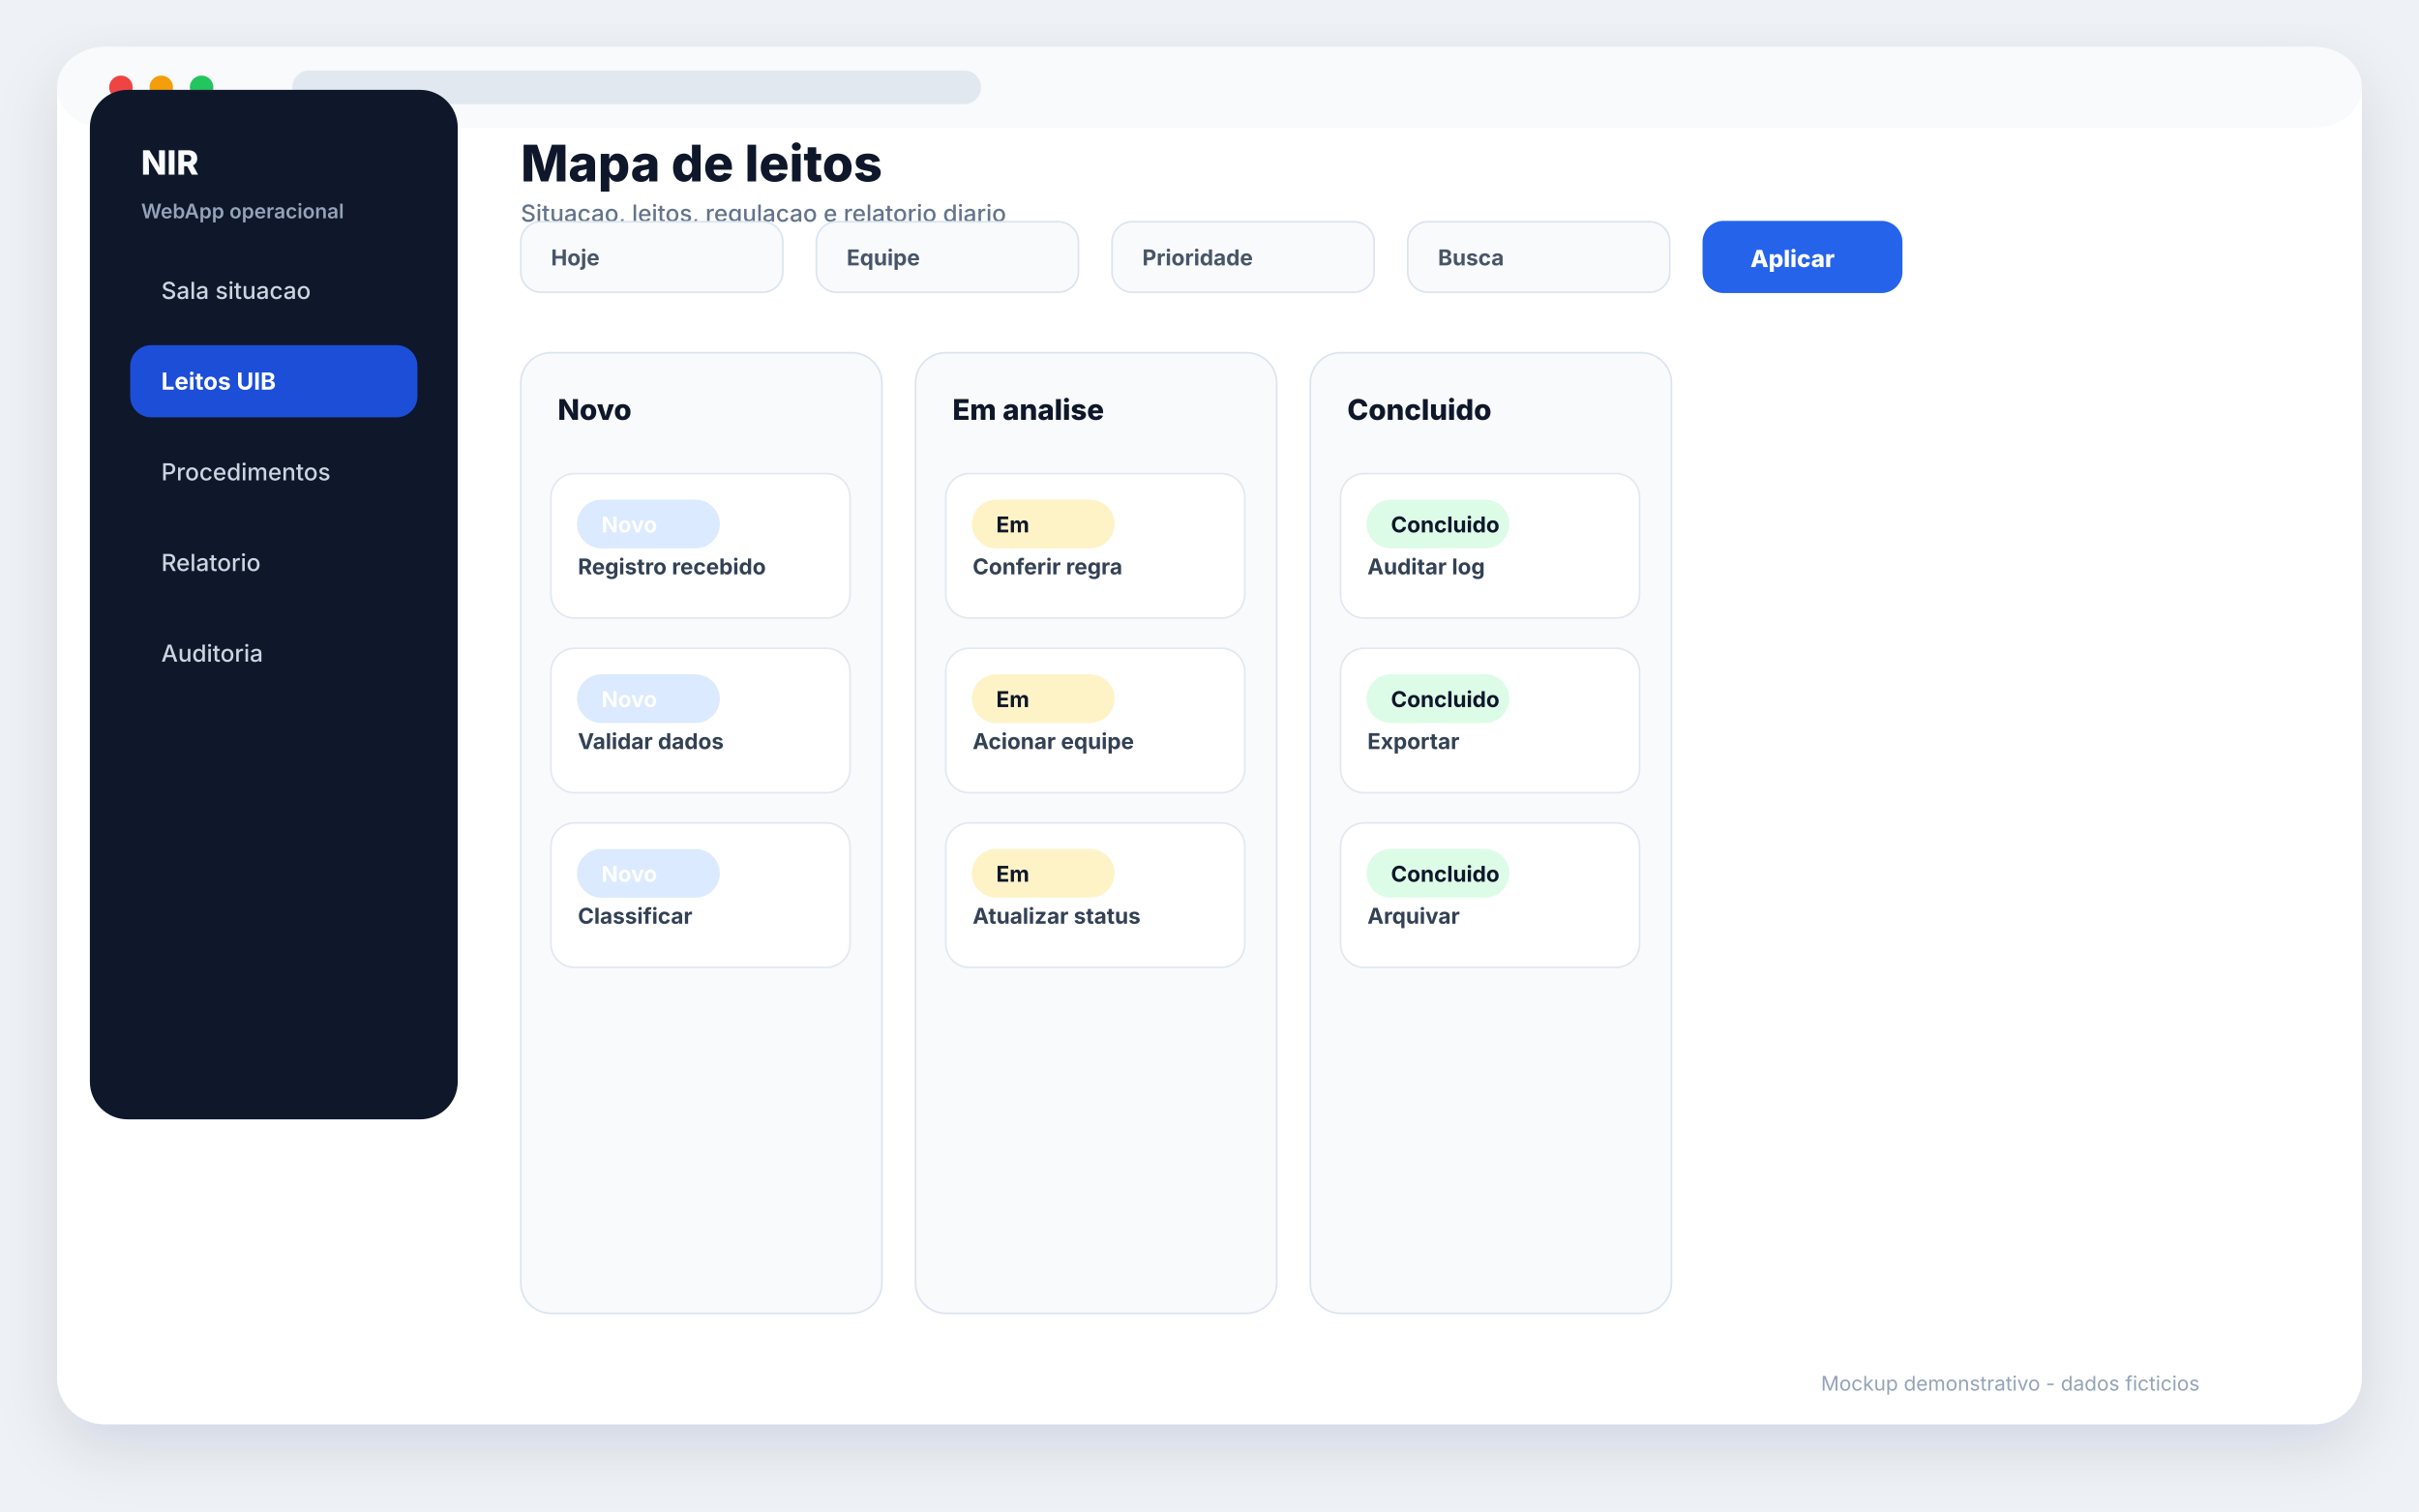
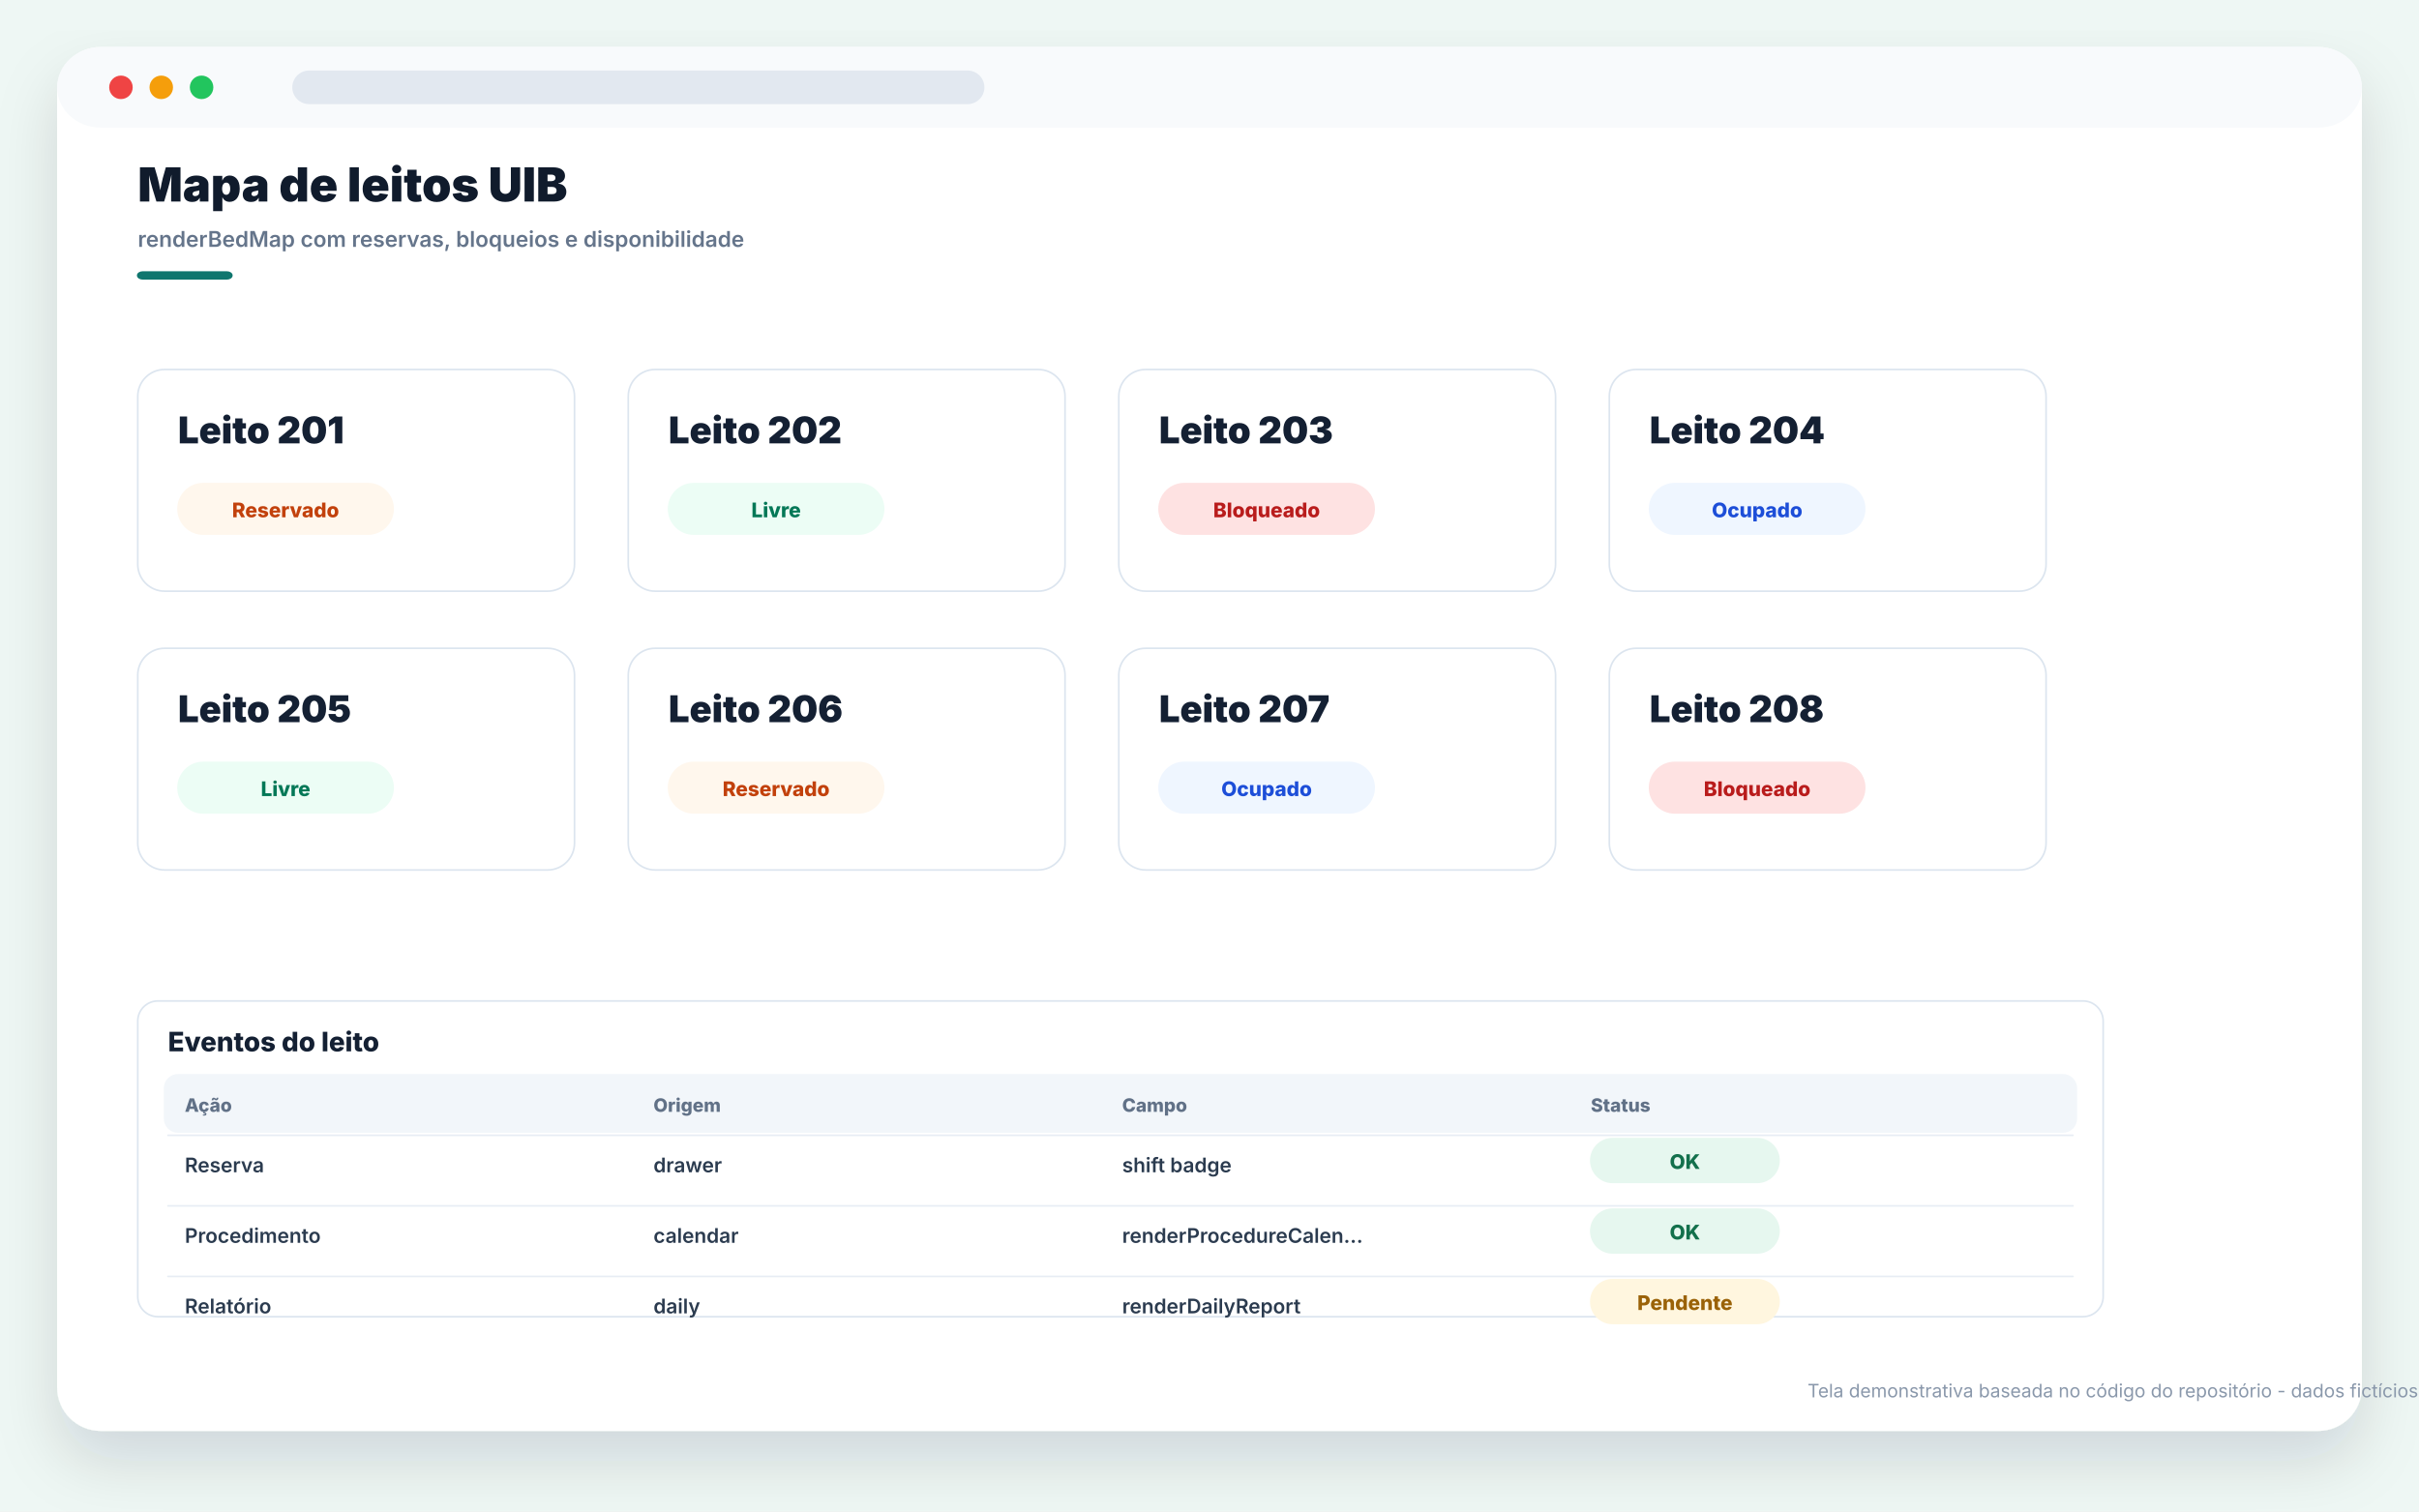
- <svg xmlns="http://www.w3.org/2000/svg" width="1440" height="900" viewBox="0 0 1440 900" role="img" aria-labelledby="title desc">
+ <svg xmlns="http://www.w3.org/2000/svg" width="1440" height="900" viewBox="0 0 1440 900" role="img">
  <defs>
-     <filter id="shadow" x="-20%" y="-20%" width="140%" height="140%">
-       <feDropShadow dx="0" dy="14" stdDeviation="18" flood-color="#0f172a" flood-opacity=".12" />
+     <filter id="shadow" x="-15%" y="-15%" width="130%" height="130%">
+       <feDropShadow dx="0" dy="18" stdDeviation="18" flood-color="#0f172a" flood-opacity=".13" />
    </filter>
+     <style>.ui{font-family:Inter,Segoe UI,Arial,sans-serif;letter-spacing:0}</style>
  </defs>
-   <rect width="1440" height="900" fill="#eef2f7" />
-   <rect x="34" y="28" width="1372" height="820" rx="28" fill="#ffffff" filter="url(#shadow)" />
-   <rect x="34" y="28" width="1372" height="48" rx="28" fill="#f8fafc" />
+   <rect width="1440" height="900" fill="#eef7f4" />
+   <rect x="34" y="28" width="1372" height="824" rx="26" fill="#ffffff" filter="url(#shadow)" />
+   <rect x="34" y="28" width="1372" height="48" rx="26" fill="#f8fafc" />
  <circle cx="72" cy="52" r="7" fill="#ef4444" />
  <circle cx="96" cy="52" r="7" fill="#f59e0b" />
  <circle cx="120" cy="52" r="7" fill="#22c55e" />
-   <rect x="174" y="42" width="410" height="20" rx="10" fill="#e2e8f0" />
-   <rect x="54" y="54" width="218" height="612" rx="22" fill="#0f172a" stroke="#0f172a" />
-   <text x="84" y="104" font-family="Inter, Segoe UI, Arial, sans-serif" font-size="20" font-weight="800" fill="#f8fafc">NIR</text>
-   <text x="84" y="130" font-family="Inter, Segoe UI, Arial, sans-serif" font-size="12" font-weight="600" fill="#94a3b8">WebApp operacional</text>
-   <text x="96" y="178" font-family="Inter, Segoe UI, Arial, sans-serif" font-size="14" font-weight="500" fill="#cbd5e1">Sala situacao</text>
-   <rect x="78" y="206" width="170" height="42" rx="12" fill="#1d4ed8" stroke="#1d4ed8" />
-   <text x="96" y="232" font-family="Inter, Segoe UI, Arial, sans-serif" font-size="14" font-weight="650" fill="#ffffff">Leitos UIB</text>
-   <text x="96" y="286" font-family="Inter, Segoe UI, Arial, sans-serif" font-size="14" font-weight="500" fill="#cbd5e1">Procedimentos</text>
-   <text x="96" y="340" font-family="Inter, Segoe UI, Arial, sans-serif" font-size="14" font-weight="500" fill="#cbd5e1">Relatorio</text>
-   <text x="96" y="394" font-family="Inter, Segoe UI, Arial, sans-serif" font-size="14" font-weight="500" fill="#cbd5e1">Auditoria</text>
-   <text x="310" y="108" font-family="Inter, Segoe UI, Arial, sans-serif" font-size="30" font-weight="800" fill="#0f172a">Mapa de leitos</text>
-   <text x="310" y="132" font-family="Inter, Segoe UI, Arial, sans-serif" font-size="14" font-weight="500" fill="#64748b">Situacao, leitos, regulacao e relatorio diario</text>
-   <rect x="310" y="132" width="156" height="42" rx="12" fill="#f8fafc" stroke="#dbe4f0" />
-   <text x="328" y="158" font-family="Inter, Segoe UI, Arial, sans-serif" font-size="13" font-weight="650" fill="#475569">Hoje</text>
-   <rect x="486" y="132" width="156" height="42" rx="12" fill="#f8fafc" stroke="#dbe4f0" />
-   <text x="504" y="158" font-family="Inter, Segoe UI, Arial, sans-serif" font-size="13" font-weight="650" fill="#475569">Equipe</text>
-   <rect x="662" y="132" width="156" height="42" rx="12" fill="#f8fafc" stroke="#dbe4f0" />
-   <text x="680" y="158" font-family="Inter, Segoe UI, Arial, sans-serif" font-size="13" font-weight="650" fill="#475569">Prioridade</text>
-   <rect x="838" y="132" width="156" height="42" rx="12" fill="#f8fafc" stroke="#dbe4f0" />
-   <text x="856" y="158" font-family="Inter, Segoe UI, Arial, sans-serif" font-size="13" font-weight="650" fill="#475569">Busca</text>
-   <rect x="1014" y="132" width="118" height="42" rx="12" fill="#2563eb" stroke="#2563eb" />
-   <text x="1042" y="159" font-family="Inter, Segoe UI, Arial, sans-serif" font-size="14" font-weight="800" fill="#fff">Aplicar</text>
-   <rect x="310" y="210" width="215" height="572" rx="18" fill="#f8fafc" stroke="#dbe4f0" />
-   <text x="332" y="250" font-family="Inter, Segoe UI, Arial, sans-serif" font-size="17" font-weight="800" fill="#0f172a">Novo</text>
-   <rect x="328" y="282" width="178" height="86" rx="14" fill="#ffffff" stroke="#e2e8f0" />
-   <rect x="344" y="298" width="84" height="28" rx="14" fill="#dbeafe" stroke="#dbeafe" />
-   <text x="358" y="317" font-family="Inter, Segoe UI, Arial, sans-serif" font-size="13" font-weight="700" fill="#ffffff">Novo</text>
-   <text x="344" y="342" font-family="Inter, Segoe UI, Arial, sans-serif" font-size="13" font-weight="650" fill="#334155">Registro recebido</text>
-   <rect x="328" y="386" width="178" height="86" rx="14" fill="#ffffff" stroke="#e2e8f0" />
-   <rect x="344" y="402" width="84" height="28" rx="14" fill="#dbeafe" stroke="#dbeafe" />
-   <text x="358" y="421" font-family="Inter, Segoe UI, Arial, sans-serif" font-size="13" font-weight="700" fill="#ffffff">Novo</text>
-   <text x="344" y="446" font-family="Inter, Segoe UI, Arial, sans-serif" font-size="13" font-weight="650" fill="#334155">Validar dados</text>
-   <rect x="328" y="490" width="178" height="86" rx="14" fill="#ffffff" stroke="#e2e8f0" />
-   <rect x="344" y="506" width="84" height="28" rx="14" fill="#dbeafe" stroke="#dbeafe" />
-   <text x="358" y="525" font-family="Inter, Segoe UI, Arial, sans-serif" font-size="13" font-weight="700" fill="#ffffff">Novo</text>
-   <text x="344" y="550" font-family="Inter, Segoe UI, Arial, sans-serif" font-size="13" font-weight="650" fill="#334155">Classificar</text>
-   <rect x="545" y="210" width="215" height="572" rx="18" fill="#f8fafc" stroke="#dbe4f0" />
-   <text x="567" y="250" font-family="Inter, Segoe UI, Arial, sans-serif" font-size="17" font-weight="800" fill="#0f172a">Em analise</text>
-   <rect x="563" y="282" width="178" height="86" rx="14" fill="#ffffff" stroke="#e2e8f0" />
-   <rect x="579" y="298" width="84" height="28" rx="14" fill="#fef3c7" stroke="#fef3c7" />
-   <text x="593" y="317" font-family="Inter, Segoe UI, Arial, sans-serif" font-size="13" font-weight="700" fill="#0f172a">Em</text>
-   <text x="579" y="342" font-family="Inter, Segoe UI, Arial, sans-serif" font-size="13" font-weight="650" fill="#334155">Conferir regra</text>
-   <rect x="563" y="386" width="178" height="86" rx="14" fill="#ffffff" stroke="#e2e8f0" />
-   <rect x="579" y="402" width="84" height="28" rx="14" fill="#fef3c7" stroke="#fef3c7" />
-   <text x="593" y="421" font-family="Inter, Segoe UI, Arial, sans-serif" font-size="13" font-weight="700" fill="#0f172a">Em</text>
-   <text x="579" y="446" font-family="Inter, Segoe UI, Arial, sans-serif" font-size="13" font-weight="650" fill="#334155">Acionar equipe</text>
-   <rect x="563" y="490" width="178" height="86" rx="14" fill="#ffffff" stroke="#e2e8f0" />
-   <rect x="579" y="506" width="84" height="28" rx="14" fill="#fef3c7" stroke="#fef3c7" />
-   <text x="593" y="525" font-family="Inter, Segoe UI, Arial, sans-serif" font-size="13" font-weight="700" fill="#0f172a">Em</text>
-   <text x="579" y="550" font-family="Inter, Segoe UI, Arial, sans-serif" font-size="13" font-weight="650" fill="#334155">Atualizar status</text>
-   <rect x="780" y="210" width="215" height="572" rx="18" fill="#f8fafc" stroke="#dbe4f0" />
-   <text x="802" y="250" font-family="Inter, Segoe UI, Arial, sans-serif" font-size="17" font-weight="800" fill="#0f172a">Concluido</text>
-   <rect x="798" y="282" width="178" height="86" rx="14" fill="#ffffff" stroke="#e2e8f0" />
-   <rect x="814" y="298" width="84" height="28" rx="14" fill="#dcfce7" stroke="#dcfce7" />
-   <text x="828" y="317" font-family="Inter, Segoe UI, Arial, sans-serif" font-size="13" font-weight="700" fill="#0f172a">Concluido</text>
-   <text x="814" y="342" font-family="Inter, Segoe UI, Arial, sans-serif" font-size="13" font-weight="650" fill="#334155">Auditar log</text>
-   <rect x="798" y="386" width="178" height="86" rx="14" fill="#ffffff" stroke="#e2e8f0" />
-   <rect x="814" y="402" width="84" height="28" rx="14" fill="#dcfce7" stroke="#dcfce7" />
-   <text x="828" y="421" font-family="Inter, Segoe UI, Arial, sans-serif" font-size="13" font-weight="700" fill="#0f172a">Concluido</text>
-   <text x="814" y="446" font-family="Inter, Segoe UI, Arial, sans-serif" font-size="13" font-weight="650" fill="#334155">Exportar</text>
-   <rect x="798" y="490" width="178" height="86" rx="14" fill="#ffffff" stroke="#e2e8f0" />
-   <rect x="814" y="506" width="84" height="28" rx="14" fill="#dcfce7" stroke="#dcfce7" />
-   <text x="828" y="525" font-family="Inter, Segoe UI, Arial, sans-serif" font-size="13" font-weight="700" fill="#0f172a">Concluido</text>
-   <text x="814" y="550" font-family="Inter, Segoe UI, Arial, sans-serif" font-size="13" font-weight="650" fill="#334155">Arquivar</text>
-   <text x="1084" y="828" font-family="Inter, Segoe UI, Arial, sans-serif" font-size="12" fill="#94a3b8">Mockup demonstrativo - dados ficticios</text>
+   <rect x="174" y="42" width="412" height="20" rx="10" fill="#e2e8f0" />
+   <text x="82" y="120" class="ui" font-size="28" font-weight="850" fill="#101b2c">Mapa de leitos UIB</text>
+   <text x="82" y="147" class="ui" font-size="13" font-weight="600" fill="#65758b">renderBedMap com reservas, bloqueios e disponibilidade</text>
+   <rect x="82" y="162" width="56" height="4" rx="3" fill="#0f766e" stroke="#0f766e" />
+   <rect x="82" y="220" width="260" height="132" rx="16" fill="#ffffff" stroke="#dce5ef" />
+   <text x="106" y="264" class="ui" font-size="22" font-weight="850" fill="#142033">Leito 201</text>
+   <rect x="106" y="288" width="128" height="30" rx="15" fill="#fff7ed" stroke="#fff7ed" />
+   <text x="170" y="308" class="ui" font-size="12" font-weight="800" fill="#c2410c" text-anchor="middle">Reservado</text>
+   <rect x="374" y="220" width="260" height="132" rx="16" fill="#ffffff" stroke="#dce5ef" />
+   <text x="398" y="264" class="ui" font-size="22" font-weight="850" fill="#142033">Leito 202</text>
+   <rect x="398" y="288" width="128" height="30" rx="15" fill="#ecfdf5" stroke="#ecfdf5" />
+   <text x="462" y="308" class="ui" font-size="12" font-weight="800" fill="#047857" text-anchor="middle">Livre</text>
+   <rect x="666" y="220" width="260" height="132" rx="16" fill="#ffffff" stroke="#dce5ef" />
+   <text x="690" y="264" class="ui" font-size="22" font-weight="850" fill="#142033">Leito 203</text>
+   <rect x="690" y="288" width="128" height="30" rx="15" fill="#fee2e2" stroke="#fee2e2" />
+   <text x="754" y="308" class="ui" font-size="12" font-weight="800" fill="#b91c1c" text-anchor="middle">Bloqueado</text>
+   <rect x="958" y="220" width="260" height="132" rx="16" fill="#ffffff" stroke="#dce5ef" />
+   <text x="982" y="264" class="ui" font-size="22" font-weight="850" fill="#142033">Leito 204</text>
+   <rect x="982" y="288" width="128" height="30" rx="15" fill="#eff6ff" stroke="#eff6ff" />
+   <text x="1046" y="308" class="ui" font-size="12" font-weight="800" fill="#1d4ed8" text-anchor="middle">Ocupado</text>
+   <rect x="82" y="386" width="260" height="132" rx="16" fill="#ffffff" stroke="#dce5ef" />
+   <text x="106" y="430" class="ui" font-size="22" font-weight="850" fill="#142033">Leito 205</text>
+   <rect x="106" y="454" width="128" height="30" rx="15" fill="#ecfdf5" stroke="#ecfdf5" />
+   <text x="170" y="474" class="ui" font-size="12" font-weight="800" fill="#047857" text-anchor="middle">Livre</text>
+   <rect x="374" y="386" width="260" height="132" rx="16" fill="#ffffff" stroke="#dce5ef" />
+   <text x="398" y="430" class="ui" font-size="22" font-weight="850" fill="#142033">Leito 206</text>
+   <rect x="398" y="454" width="128" height="30" rx="15" fill="#fff7ed" stroke="#fff7ed" />
+   <text x="462" y="474" class="ui" font-size="12" font-weight="800" fill="#c2410c" text-anchor="middle">Reservado</text>
+   <rect x="666" y="386" width="260" height="132" rx="16" fill="#ffffff" stroke="#dce5ef" />
+   <text x="690" y="430" class="ui" font-size="22" font-weight="850" fill="#142033">Leito 207</text>
+   <rect x="690" y="454" width="128" height="30" rx="15" fill="#eff6ff" stroke="#eff6ff" />
+   <text x="754" y="474" class="ui" font-size="12" font-weight="800" fill="#1d4ed8" text-anchor="middle">Ocupado</text>
+   <rect x="958" y="386" width="260" height="132" rx="16" fill="#ffffff" stroke="#dce5ef" />
+   <text x="982" y="430" class="ui" font-size="22" font-weight="850" fill="#142033">Leito 208</text>
+   <rect x="982" y="454" width="128" height="30" rx="15" fill="#fee2e2" stroke="#fee2e2" />
+   <text x="1046" y="474" class="ui" font-size="12" font-weight="800" fill="#b91c1c" text-anchor="middle">Bloqueado</text>
+   <rect x="82" y="596" width="1170" height="188" rx="12" fill="#ffffff" stroke="#dce5ef" />
+   <text x="100" y="626" class="ui" font-size="16" font-weight="800" fill="#142033">Eventos do leito</text>
+   <rect x="98" y="640" width="1138" height="34" rx="8" fill="#f2f6fa" stroke="#f2f6fa" />
+   <text x="110" y="662" class="ui" font-size="11" font-weight="800" fill="#617187">Ação</text>
+   <text x="389" y="662" class="ui" font-size="11" font-weight="800" fill="#617187">Origem</text>
+   <text x="668" y="662" class="ui" font-size="11" font-weight="800" fill="#617187">Campo</text>
+   <text x="947" y="662" class="ui" font-size="11" font-weight="800" fill="#617187">Status</text>
+   <line x1="100" y1="676" x2="1234" y2="676" stroke="#e7edf4" stroke-width="1" stroke-linecap="round" />
+   <text x="110" y="698" class="ui" font-size="12" font-weight="600" fill="#2b3b4f">Reserva</text>
+   <text x="389" y="698" class="ui" font-size="12" font-weight="600" fill="#2b3b4f">drawer</text>
+   <text x="668" y="698" class="ui" font-size="12" font-weight="600" fill="#2b3b4f">shift badge</text>
+   <rect x="947" y="678" width="112" height="26" rx="13" fill="#e6f7ef" stroke="#e6f7ef" />
+   <text x="1003" y="696" class="ui" font-size="12" font-weight="800" fill="#13704c" text-anchor="middle">OK</text>
+   <line x1="100" y1="718" x2="1234" y2="718" stroke="#e7edf4" stroke-width="1" stroke-linecap="round" />
+   <text x="110" y="740" class="ui" font-size="12" font-weight="600" fill="#2b3b4f">Procedimento</text>
+   <text x="389" y="740" class="ui" font-size="12" font-weight="600" fill="#2b3b4f">calendar</text>
+   <text x="668" y="740" class="ui" font-size="12" font-weight="600" fill="#2b3b4f">renderProcedureCalen…</text>
+   <rect x="947" y="720" width="112" height="26" rx="13" fill="#e6f7ef" stroke="#e6f7ef" />
+   <text x="1003" y="738" class="ui" font-size="12" font-weight="800" fill="#13704c" text-anchor="middle">OK</text>
+   <line x1="100" y1="760" x2="1234" y2="760" stroke="#e7edf4" stroke-width="1" stroke-linecap="round" />
+   <text x="110" y="782" class="ui" font-size="12" font-weight="600" fill="#2b3b4f">Relatório</text>
+   <text x="389" y="782" class="ui" font-size="12" font-weight="600" fill="#2b3b4f">daily</text>
+   <text x="668" y="782" class="ui" font-size="12" font-weight="600" fill="#2b3b4f">renderDailyReport</text>
+   <rect x="947" y="762" width="112" height="26" rx="13" fill="#fff6df" stroke="#fff6df" />
+   <text x="1003" y="780" class="ui" font-size="12" font-weight="800" fill="#9a6208" text-anchor="middle">Pendente</text>
+   <text x="1076" y="832" class="ui" font-size="11" fill="#8a98ab">Tela demonstrativa baseada no código do repositório - dados fictícios</text>
</svg>
